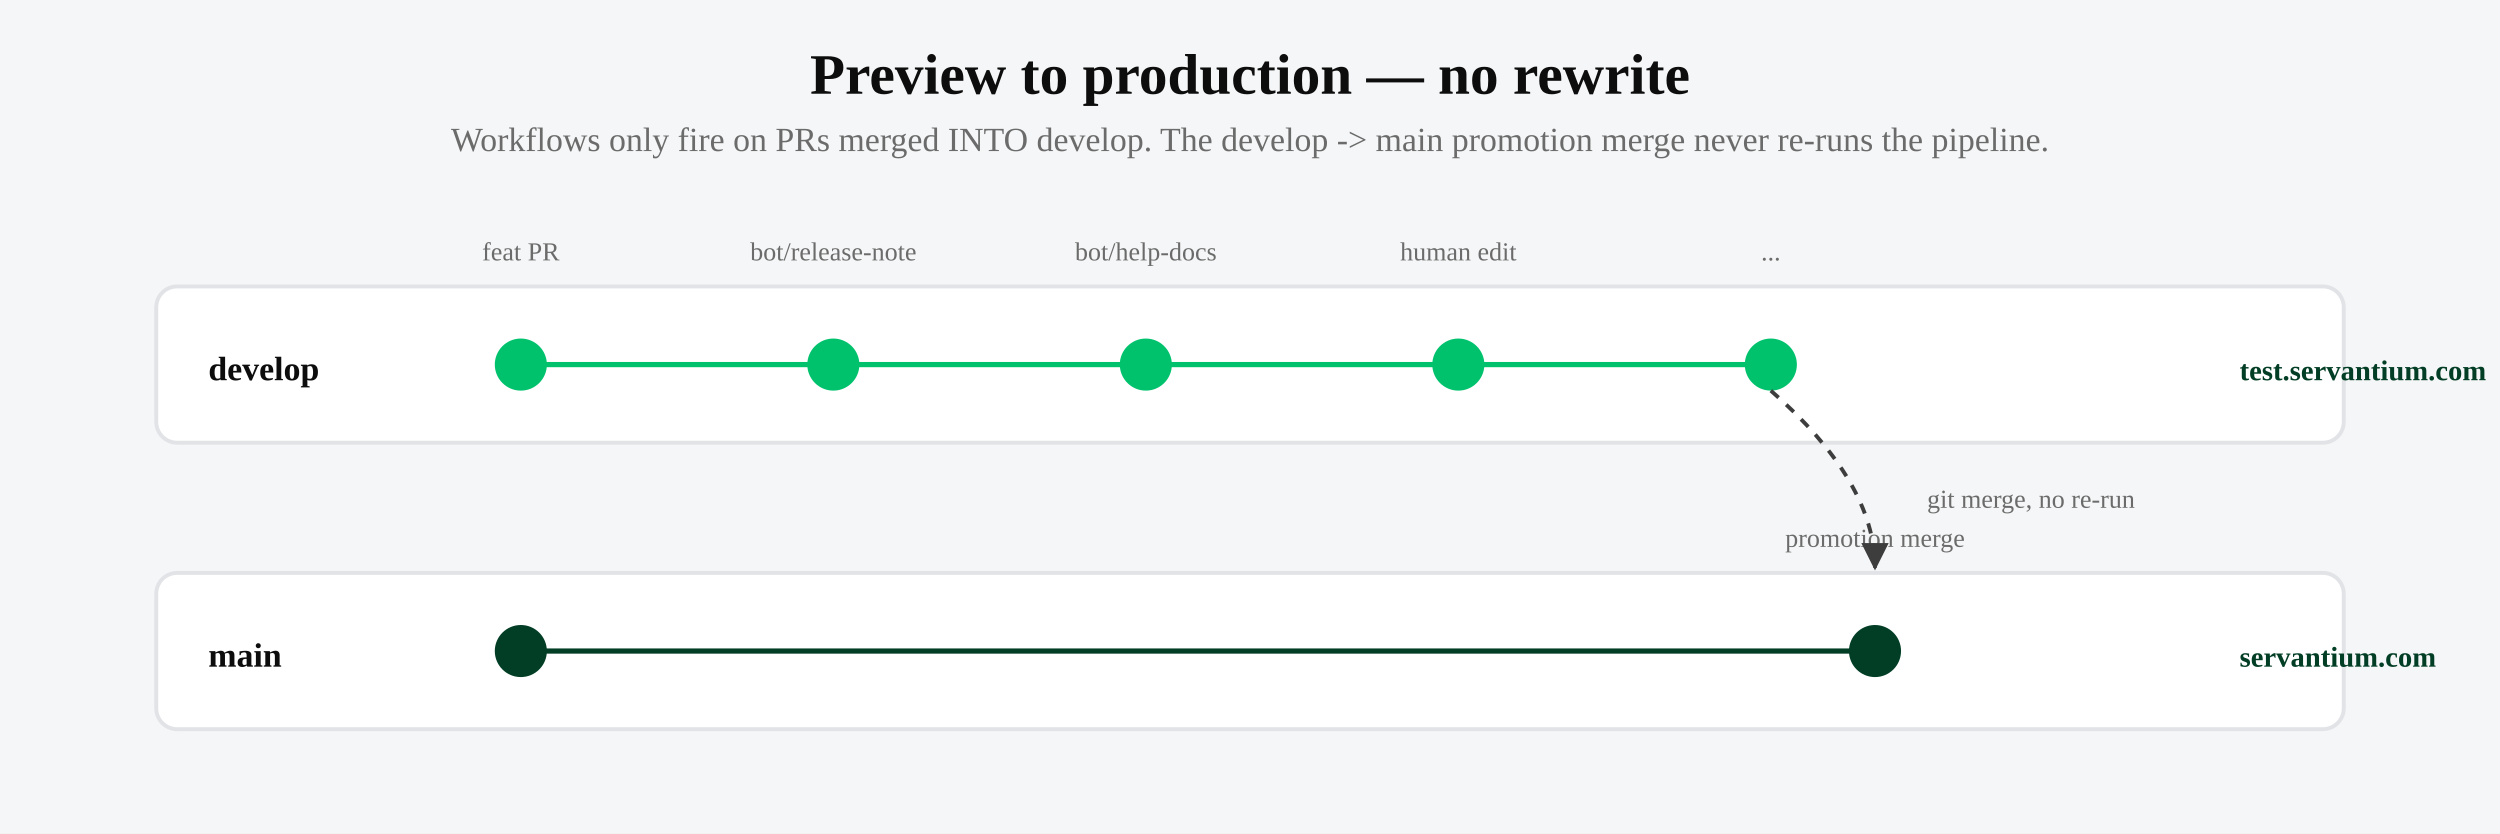
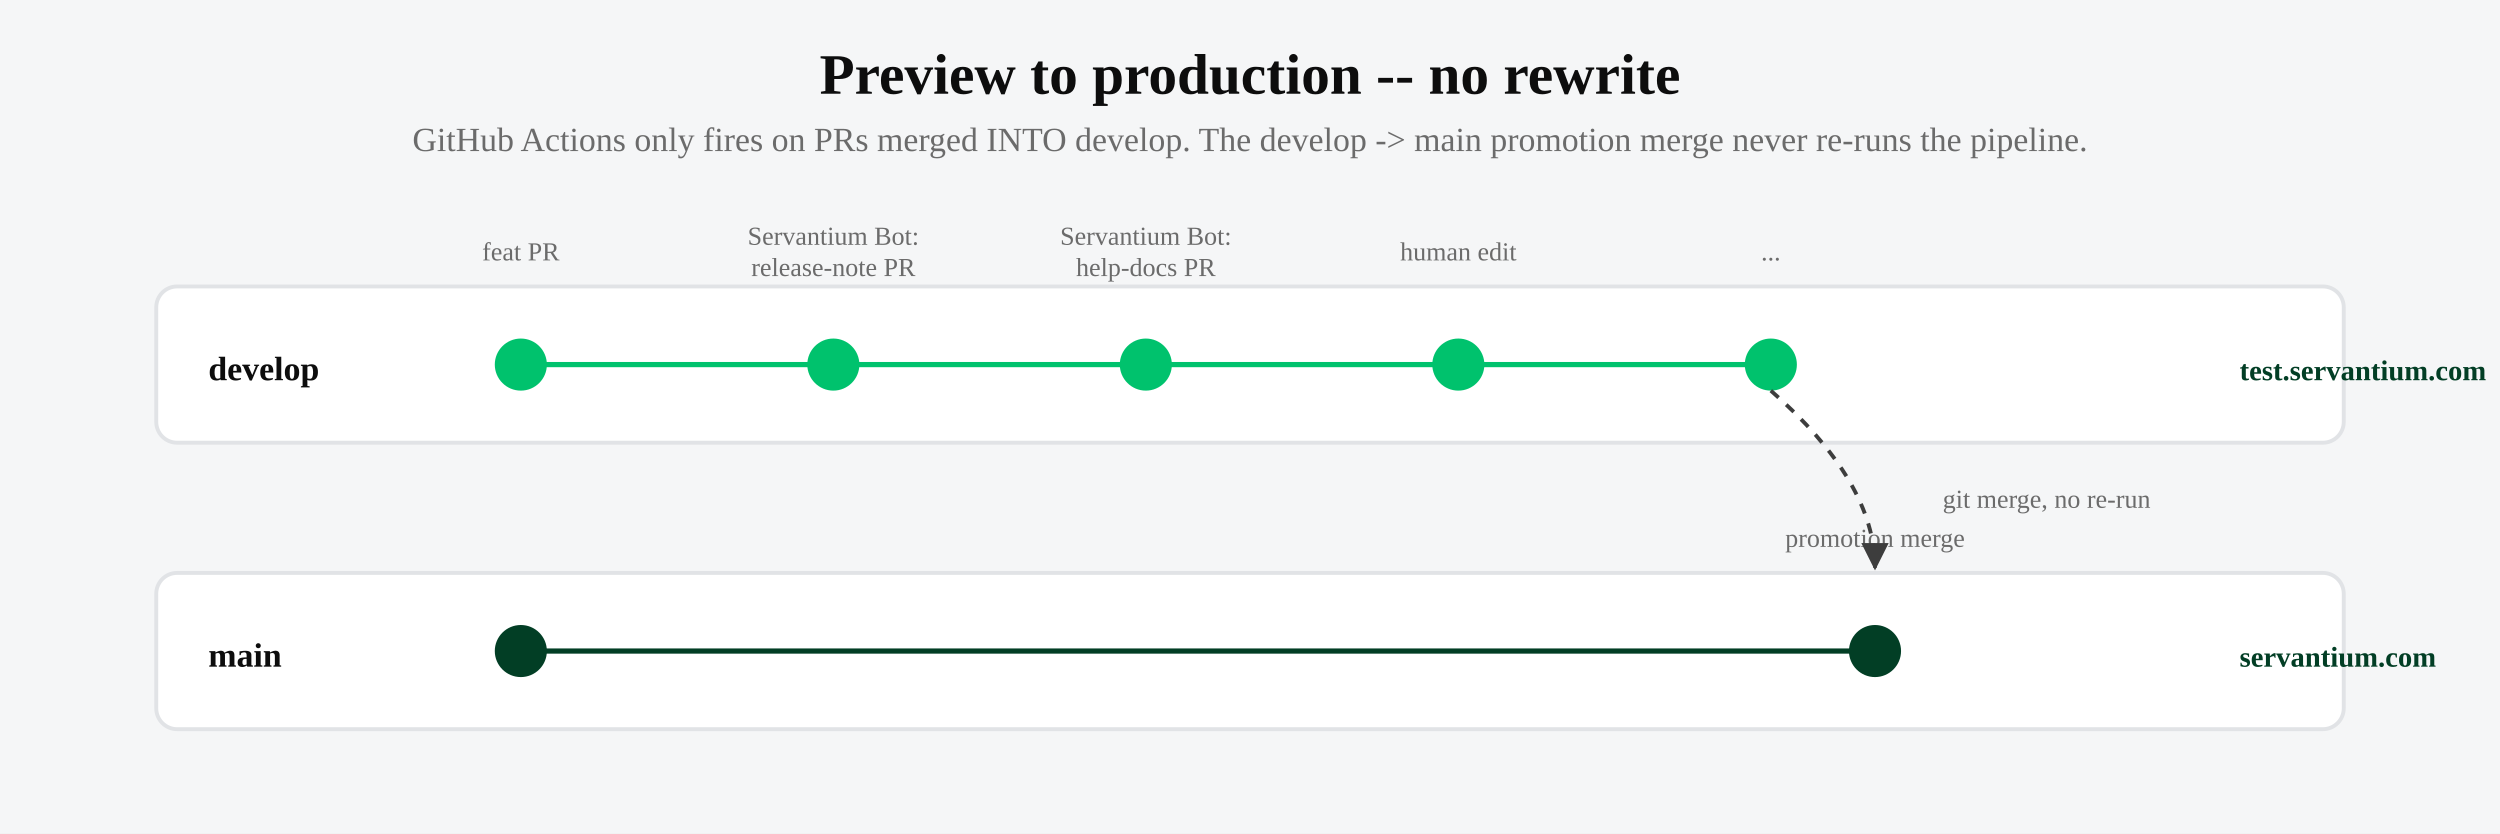
<svg xmlns="http://www.w3.org/2000/svg" viewBox="0 0 960 320" font-family="Source Sans 3, system-ui, sans-serif">
  <defs>
    <marker id="arrow3" viewBox="0 0 10 10" refX="9" refY="5" markerWidth="7" markerHeight="7" orient="auto-start-reverse">
      <path d="M0,0 L10,5 L0,10 z" fill="#3d3d3d" />
    </marker>
  </defs>
  <rect width="960" height="320" fill="#F5F6F7" />
-   <text x="480" y="36" text-anchor="middle" font-size="22" font-weight="700" fill="#0D0D0D">Preview to production — no rewrite</text>
-   <text x="480" y="58" text-anchor="middle" font-size="13" fill="#6b6b6b">Workflows only fire on PRs merged INTO develop. The develop -&gt; main promotion merge never re-runs the pipeline.</text>
+   <text x="480" y="36" text-anchor="middle" font-size="22" font-weight="700" fill="#0D0D0D">Preview to production -- no rewrite</text>
+   <text x="480" y="58" text-anchor="middle" font-size="13" fill="#6b6b6b">GitHub Actions only fires on PRs merged INTO develop. The develop -&gt; main promotion merge never re-runs the pipeline.</text>
  <rect x="60" y="110" width="840" height="60" rx="8" fill="#ffffff" stroke="#E1E3E6" stroke-width="1.5" />
  <text x="80" y="146" font-size="13" font-weight="700" fill="#0D0D0D">develop</text>
  <circle cx="200" cy="140" r="10" fill="#00C26D" />
  <circle cx="320" cy="140" r="10" fill="#00C26D" />
  <circle cx="440" cy="140" r="10" fill="#00C26D" />
  <circle cx="560" cy="140" r="10" fill="#00C26D" />
  <circle cx="680" cy="140" r="10" fill="#00C26D" />
  <line x1="200" y1="140" x2="680" y2="140" stroke="#00C26D" stroke-width="2" />
  <text x="200" y="100" text-anchor="middle" font-size="10" fill="#6b6b6b">feat PR</text>
-   <text x="320" y="100" text-anchor="middle" font-size="10" fill="#6b6b6b">bot/release-note</text>
-   <text x="440" y="100" text-anchor="middle" font-size="10" fill="#6b6b6b">bot/help-docs</text>
+   <text x="320" y="94" text-anchor="middle" font-size="10" fill="#6b6b6b">Servantium Bot:</text>
+   <text x="320" y="106" text-anchor="middle" font-size="10" fill="#6b6b6b">release-note PR</text>
+   <text x="440" y="94" text-anchor="middle" font-size="10" fill="#6b6b6b">Servantium Bot:</text>
+   <text x="440" y="106" text-anchor="middle" font-size="10" fill="#6b6b6b">help-docs PR</text>
  <text x="560" y="100" text-anchor="middle" font-size="10" fill="#6b6b6b">human edit</text>
  <text x="680" y="100" text-anchor="middle" font-size="10" fill="#6b6b6b">...</text>
  <text x="860" y="146" font-size="11" fill="#023E25" font-weight="700">test.servantium.com</text>
  <rect x="60" y="220" width="840" height="60" rx="8" fill="#ffffff" stroke="#E1E3E6" stroke-width="1.5" />
  <text x="80" y="256" font-size="13" font-weight="700" fill="#0D0D0D">main</text>
  <circle cx="200" cy="250" r="10" fill="#023E25" />
  <circle cx="720" cy="250" r="10" fill="#023E25" />
  <line x1="200" y1="250" x2="720" y2="250" stroke="#023E25" stroke-width="2" />
  <text x="720" y="210" text-anchor="middle" font-size="10" fill="#6b6b6b">promotion merge</text>
  <text x="860" y="256" font-size="11" fill="#023E25" font-weight="700">servantium.com</text>
  <path d="M 680 150 Q 720 185 720 218" fill="none" stroke="#3d3d3d" stroke-width="1.5" stroke-dasharray="4 4" marker-end="url(#arrow3)" />
-   <text x="740" y="195" font-size="10" fill="#6b6b6b">git merge, no re-run</text>
+   <text x="746" y="195" font-size="10" fill="#6b6b6b">git merge, no re-run</text>
</svg>
